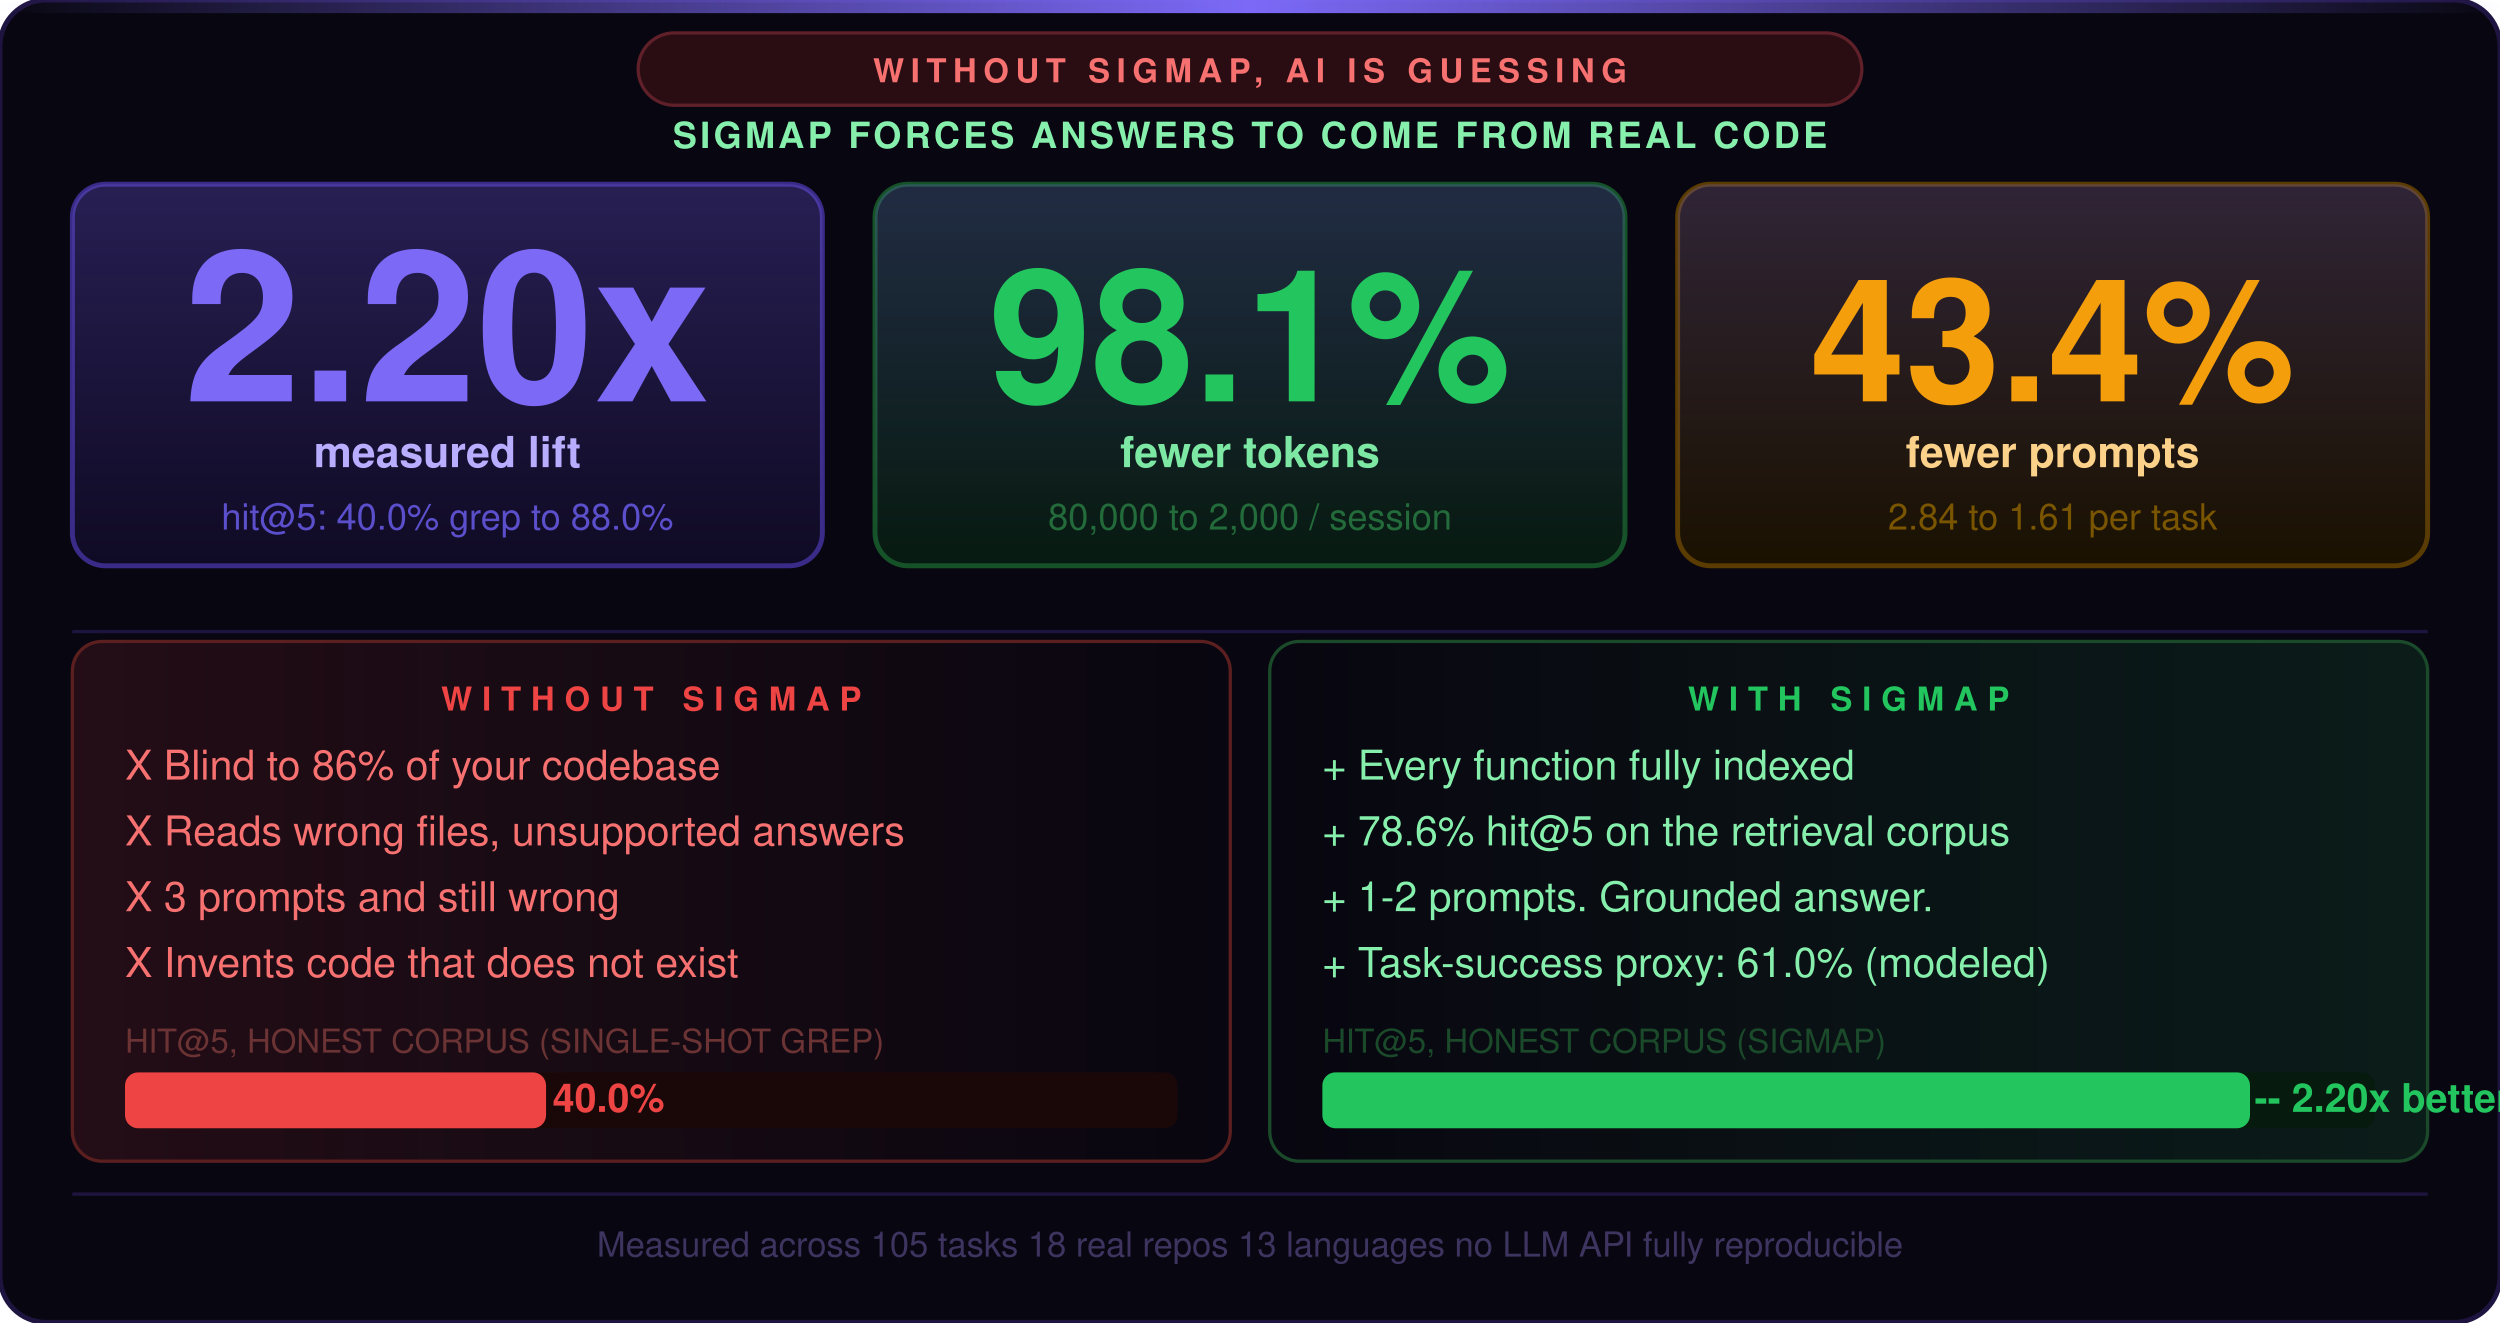
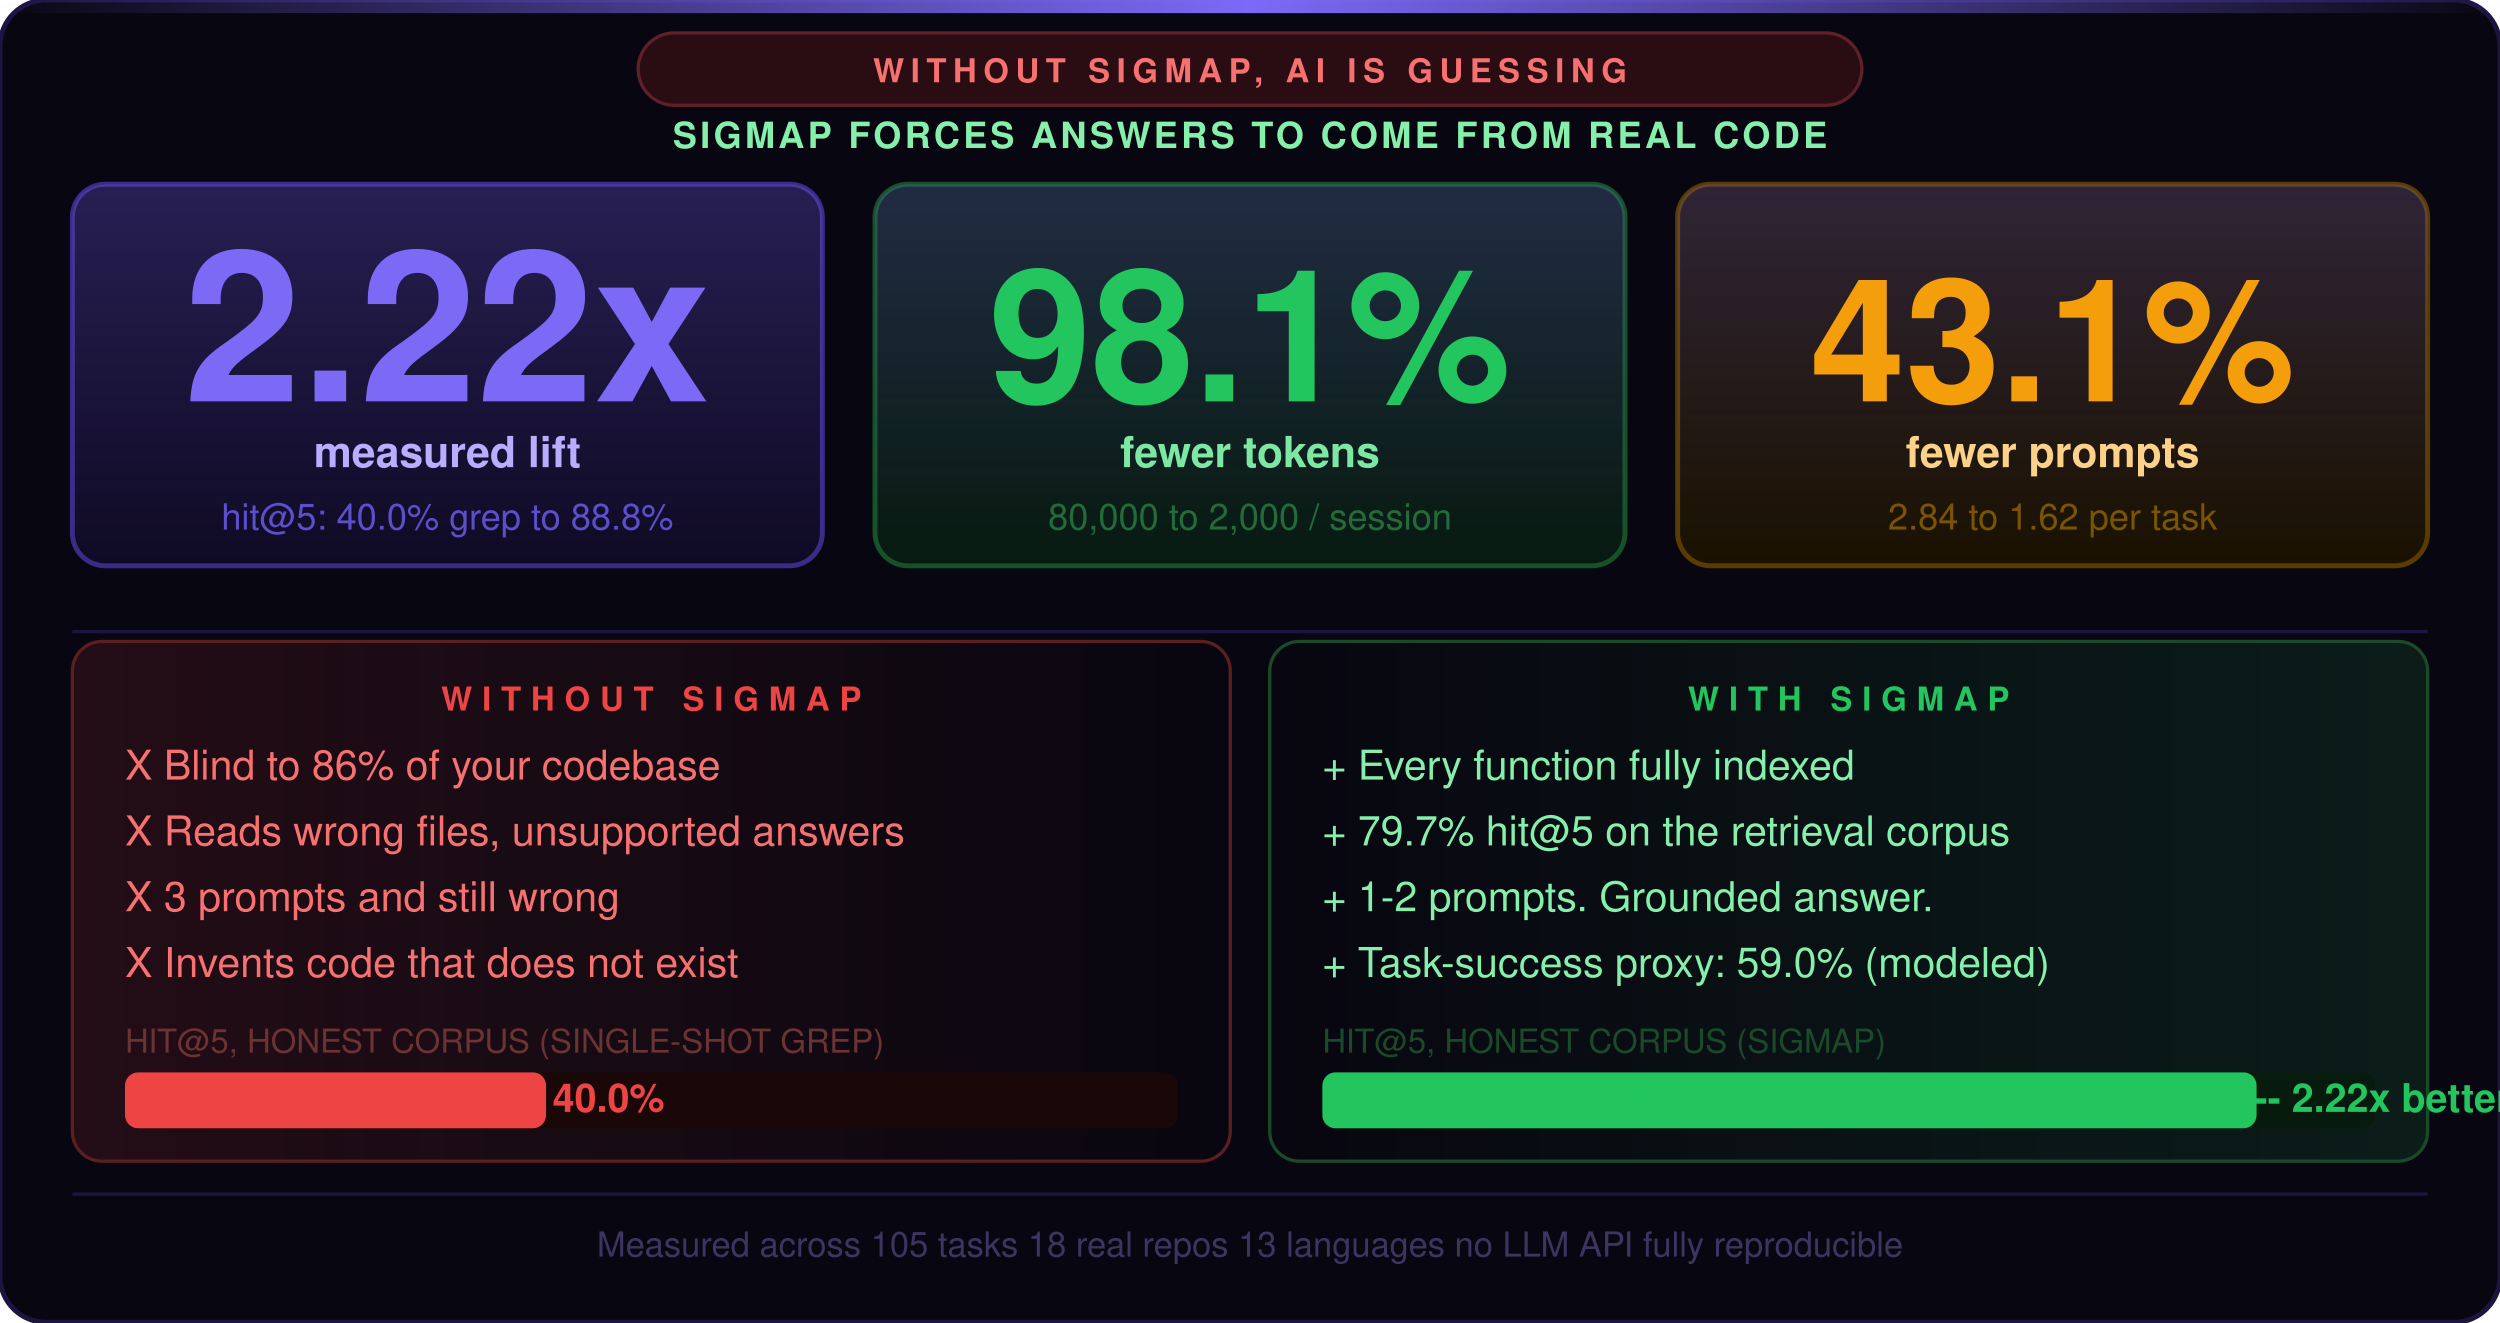
<svg xmlns="http://www.w3.org/2000/svg" viewBox="0 0 760 402" width="760" height="402" font-family="-apple-system,BlinkMacSystemFont,'Segoe UI',Helvetica,Arial,sans-serif">
  <rect width="760" height="402" fill="#080610" rx="14" />
  <rect width="760" height="402" fill="none" stroke="#1e1440" stroke-width="1.5" rx="14" />
  <defs>
    <linearGradient id="topglow" x1="0" x2="1" y1="0" y2="0">
      <stop offset="0%" stop-color="#7c6af7" stop-opacity="0" />
      <stop offset="50%" stop-color="#7c6af7" stop-opacity="1" />
      <stop offset="100%" stop-color="#7c6af7" stop-opacity="0" />
    </linearGradient>
    <linearGradient id="cardglow" x1="0" x2="0" y1="0" y2="1">
      <stop offset="0%" stop-color="#7c6af7" stop-opacity="0.22" />
      <stop offset="100%" stop-color="#7c6af7" stop-opacity="0" />
    </linearGradient>
    <linearGradient id="redglow" x1="0" x2="1" y1="0" y2="0">
      <stop offset="0%" stop-color="#ef4444" stop-opacity="0.12" />
      <stop offset="100%" stop-color="#ef4444" stop-opacity="0" />
    </linearGradient>
    <linearGradient id="greenglow" x1="0" x2="1" y1="0" y2="0">
      <stop offset="0%" stop-color="#22c55e" stop-opacity="0" />
      <stop offset="100%" stop-color="#22c55e" stop-opacity="0.12" />
    </linearGradient>
  </defs>
  <rect x="0" y="0" width="760" height="4" fill="url(#topglow)" rx="14" />
  <rect x="194" y="10" width="372" height="22" rx="11" fill="#2a0d12" stroke="#5f2029" stroke-width="1" />
  <text x="380" y="25" text-anchor="middle" font-size="10" font-weight="800" letter-spacing="2" fill="#f87171">WITHOUT SIGMAP, AI IS GUESSING</text>
  <text x="380" y="45" text-anchor="middle" font-size="11" font-weight="700" letter-spacing="1" fill="#86efac">SIGMAP FORCES ANSWERS TO COME FROM REAL CODE</text>
  <rect x="22" y="56" width="228" height="116" rx="10" fill="#0f0a24" stroke="#3a2b88" stroke-width="1.5" />
  <rect x="22" y="56" width="228" height="116" rx="10" fill="url(#cardglow)" />
-   <text x="136" y="122" text-anchor="middle" font-size="64" font-weight="900" fill="#7c6af7">2.20x</text>
+   <text x="136" y="122" text-anchor="middle" font-size="64" font-weight="900" fill="#7c6af7">2.22x</text>
  <text x="136" y="142" text-anchor="middle" font-size="13" font-weight="700" fill="#b8adff">measured lift</text>
-   <text x="136" y="161" text-anchor="middle" font-size="11" fill="#5b4fcc">hit@5: 40.0% grep to 88.0%</text>
+   <text x="136" y="161" text-anchor="middle" font-size="11" fill="#5b4fcc">hit@5: 40.0% grep to 88.8%</text>
  <rect x="266" y="56" width="228" height="116" rx="10" fill="#071a10" stroke="#155228" stroke-width="1.5" />
  <rect x="266" y="56" width="228" height="116" rx="10" fill="url(#cardglow)" />
  <text x="380" y="122" text-anchor="middle" font-size="56" font-weight="900" fill="#22c55e">98.1%</text>
  <text x="380" y="142" text-anchor="middle" font-size="13" font-weight="700" fill="#7de8a4">fewer tokens</text>
  <text x="380" y="161" text-anchor="middle" font-size="11" fill="#236b3a">80,000 to 2,000 / session</text>
  <rect x="510" y="56" width="228" height="116" rx="10" fill="#1a1100" stroke="#5a3b00" stroke-width="1.5" />
  <rect x="510" y="56" width="228" height="116" rx="10" fill="url(#cardglow)" />
-   <text x="624" y="122" text-anchor="middle" font-size="52" font-weight="900" fill="#f59e0b">43.4%</text>
+   <text x="624" y="122" text-anchor="middle" font-size="52" font-weight="900" fill="#f59e0b">43.1%</text>
  <text x="624" y="142" text-anchor="middle" font-size="13" font-weight="700" fill="#fcd28a">fewer prompts</text>
-   <text x="624" y="161" text-anchor="middle" font-size="11" fill="#7a5500">2.84 to 1.61 per task</text>
+   <text x="624" y="161" text-anchor="middle" font-size="11" fill="#7a5500">2.84 to 1.62 per task</text>
  <line x1="22" y1="192" x2="738" y2="192" stroke="#1e1440" stroke-width="1" />
  <rect x="22" y="195" width="352" height="158" rx="9" fill="url(#redglow)" />
  <rect x="22" y="195" width="352" height="158" rx="9" fill="none" stroke="#5c1f1f" stroke-width="1" />
  <text x="198" y="216" text-anchor="middle" font-size="10" font-weight="800" letter-spacing="3" fill="#ef4444">WITHOUT SIGMAP</text>
  <text x="38" y="237" font-size="12.5" fill="#f87171">X  Blind to 86% of your codebase</text>
  <text x="38" y="257" font-size="12.5" fill="#f87171">X  Reads wrong files, unsupported answers</text>
  <text x="38" y="277" font-size="12.5" fill="#f87171">X  3 prompts and still wrong</text>
  <text x="38" y="297" font-size="12.5" fill="#f87171">X  Invents code that does not exist</text>
  <text x="38" y="320" font-size="10" fill="#6b3333">HIT@5, HONEST CORPUS (SINGLE-SHOT GREP)</text>
  <rect x="38" y="326" width="320" height="17" fill="#1a0808" rx="4" />
  <rect x="38" y="326" width="128" height="17" fill="#ef4444" rx="4" />
  <text x="168" y="338" font-size="12" font-weight="800" fill="#ef4444">40.0%</text>
  <rect x="386" y="195" width="352" height="158" rx="9" fill="url(#greenglow)" />
  <rect x="386" y="195" width="352" height="158" rx="9" fill="none" stroke="#1a4a2a" stroke-width="1" />
  <text x="562" y="216" text-anchor="middle" font-size="10" font-weight="800" letter-spacing="3" fill="#22c55e">WITH SIGMAP</text>
  <text x="402" y="237" font-size="12.5" fill="#86efac">+  Every function fully indexed</text>
-   <text x="402" y="257" font-size="12.5" fill="#86efac">+  78.6% hit@5 on the retrieval corpus</text>
+   <text x="402" y="257" font-size="12.5" fill="#86efac">+  79.7% hit@5 on the retrieval corpus</text>
  <text x="402" y="277" font-size="12.5" fill="#86efac">+  1-2 prompts. Grounded answer.</text>
-   <text x="402" y="297" font-size="12.5" fill="#86efac">+  Task-success proxy: 61.0% (modeled)</text>
+   <text x="402" y="297" font-size="12.5" fill="#86efac">+  Task-success proxy: 59.0% (modeled)</text>
  <text x="402" y="320" font-size="10" fill="#1a4a2a">HIT@5, HONEST CORPUS (SIGMAP)</text>
  <rect x="402" y="326" width="320" height="17" fill="#071a0e" rx="4" />
-   <rect x="402" y="326" width="282" height="17" fill="#22c55e" rx="4" />
-   <text x="648" y="338" font-size="12" font-weight="800" fill="#22c55e">88.0% -- 2.20x better</text>
+   <rect x="402" y="326" width="284" height="17" fill="#22c55e" rx="4" />
+   <text x="648" y="338" font-size="12" font-weight="800" fill="#22c55e">88.8% -- 2.22x better</text>
  <line x1="22" y1="363" x2="738" y2="363" stroke="#1e1440" stroke-width="1" />
  <text x="380" y="382" text-anchor="middle" font-size="10.5" fill="#3d3460">Measured across 105 tasks  18 real repos  13 languages  no LLM API  fully reproducible</text>
</svg>
